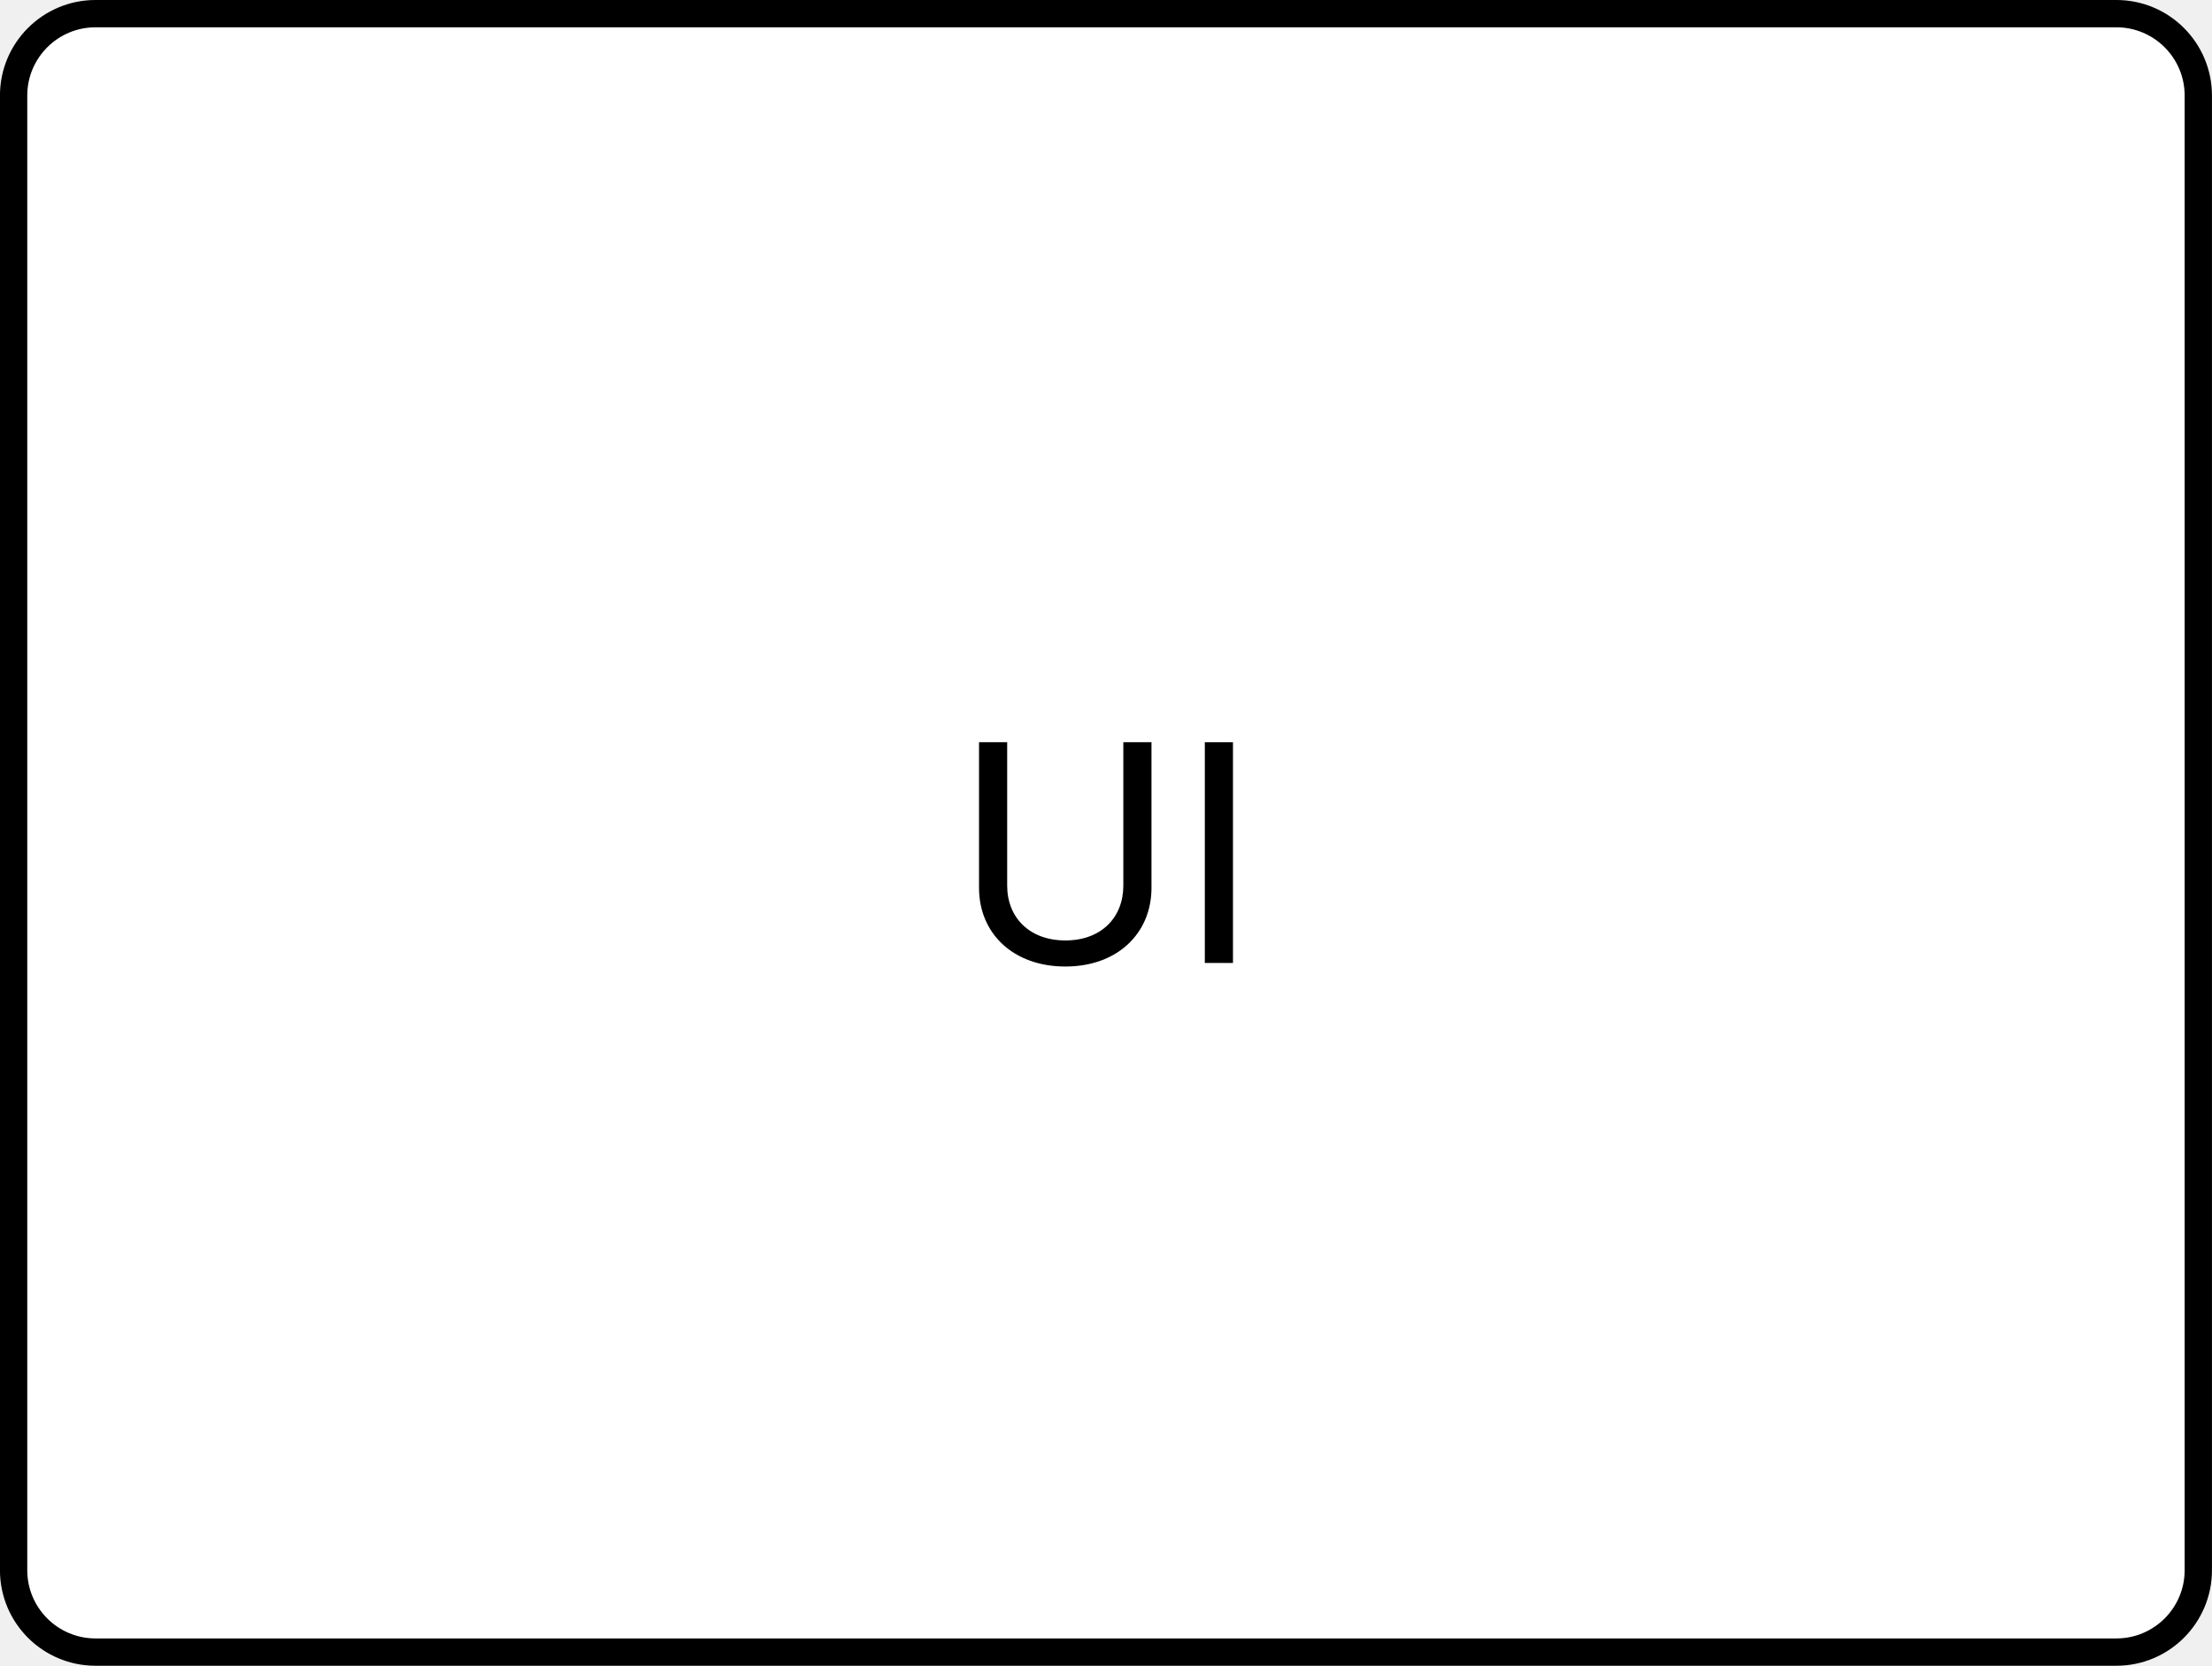
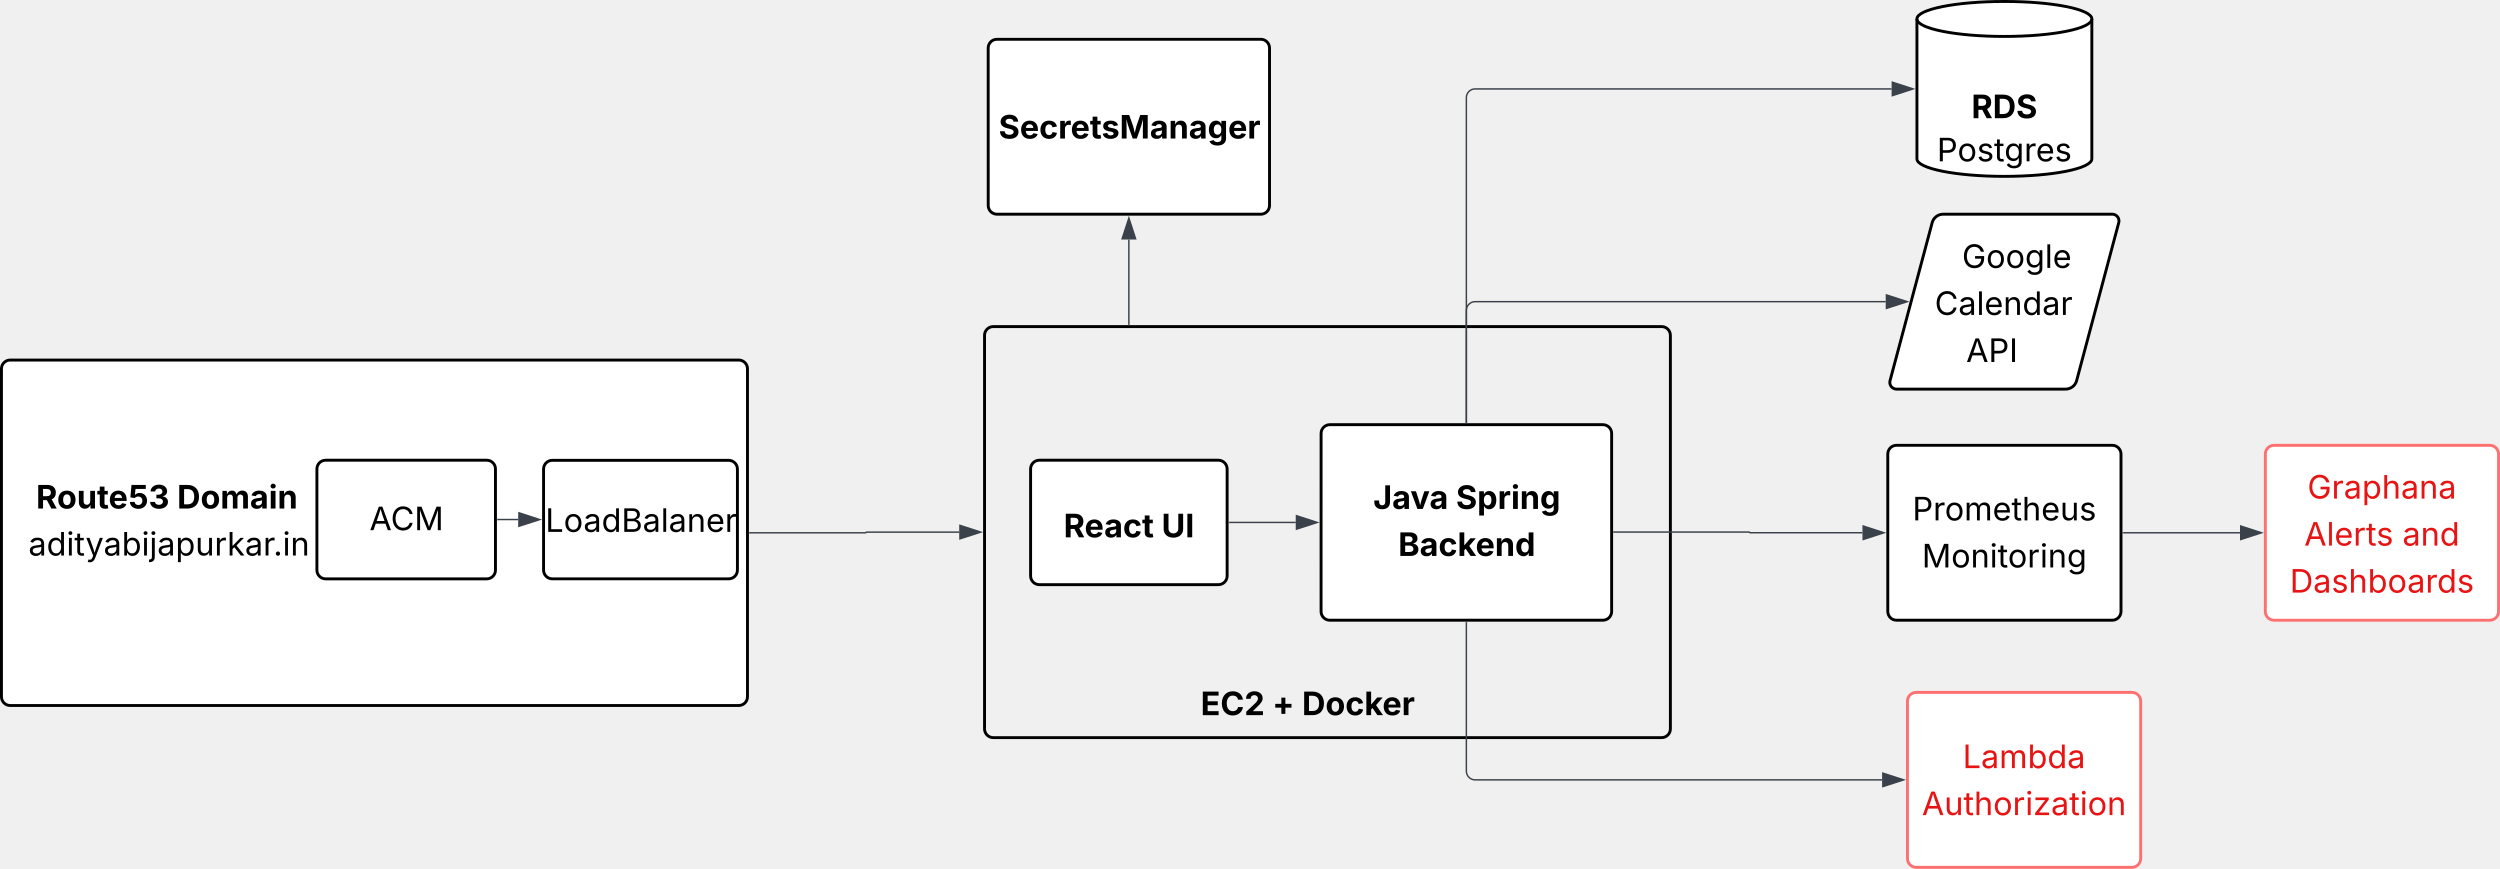
- <svg xmlns="http://www.w3.org/2000/svg" xmlns:ns1="lucid" xmlns:xlink="http://www.w3.org/1999/xlink" width="162" height="122">
-   <g transform="translate(-899.1832 -527.9004)" ns1:page-tab-id="0_0">
-     <path d="M900.18 534.9a6 6 0 0 1 6-6h148a6 6 0 0 1 6 6v108a6 6 0 0 1-6 6h-148a6 6 0 0 1-6-6z" stroke="#000" stroke-width="2" fill="#fff" />
-     <use xlink:href="#a" transform="matrix(1,0,0,1,912.1832,540.9004) translate(56.74783 57.52778)" />
+ <svg xmlns="http://www.w3.org/2000/svg" xmlns:ns1="lucid" xmlns:xlink="http://www.w3.org/1999/xlink" width="1715.16" height="596.04">
+   <g transform="translate(-233.942 -498.5415)" ns1:page-tab-id="0_0">
+     <path d="M234.94 751.56a6 6 0 0 1 6-6h499.82a6 6 0 0 1 6 6v225a6 6 0 0 1-6 6H240.94a6 6 0 0 1-6-6zM941 820.28a6 6 0 0 1 6-6h122.83a6 6 0 0 1 6 6v73.38a6 6 0 0 1-6 6H947a6 6 0 0 1-6-6z" stroke="#000" stroke-width="2" fill="#fff" />
+     <use xlink:href="#a" transform="matrix(1,0,0,1,953.0068,826.2793) translate(10.67036 40.90278)" />
+     <use xlink:href="#b" transform="matrix(1,0,0,1,953.0068,826.2793) translate(77.8253 40.90278)" />
+     <path d="M1140.3 795.9a6 6 0 0 1 6-6h187.33a6 6 0 0 1 6 6v122.15a6 6 0 0 1-6 6h-187.35a6 6 0 0 1-6-6z" stroke="#000" stroke-width="2" fill="#fff" />
+     <use xlink:href="#c" transform="matrix(1,0,0,1,1152.285,801.8859) translate(23.77474 45.80903)" />
+     <use xlink:href="#d" transform="matrix(1,0,0,1,1152.285,801.8859) translate(80.55642 45.80903)" />
+     <use xlink:href="#e" transform="matrix(1,0,0,1,1152.285,801.8859) translate(40.92426 78.07465)" />
+     <path d="M248.44 826.47a6 6 0 0 1 6-6h190.92a6 6 0 0 1 6 6v57.16a6 6 0 0 1-6 6H254.44a6 6 0 0 1-6-6z" fill="none" />
+     <use xlink:href="#f" transform="matrix(1,0,0,1,253.443,825.4673) translate(0 21.95095)" />
+     <use xlink:href="#g" transform="matrix(1,0,0,1,253.443,825.4673) translate(5.262587 21.95095)" />
+     <use xlink:href="#h" transform="matrix(1,0,0,1,253.443,825.4673) translate(102.0182 21.95095)" />
+     <use xlink:href="#i" transform="matrix(1,0,0,1,253.443,825.4673) translate(0 54.21658)" />
+     <path d="M1122.9 856.97h-45.57" stroke="#3a414a" fill="none" />
+     <path d="M1137.67 856.97l-14.27 4.63v-9.27z" stroke="#3a414a" fill="#3a414a" />
+     <path d="M1077.34 857.44h-.5v-.95h.5z" stroke="#3a414a" stroke-width=".05" fill="#3a414a" />
+     <path d="M909.4 728.6a6 6 0 0 1 6-6h458.53a6 6 0 0 1 6 6v270a6 6 0 0 1-6 6H915.4a6 6 0 0 1-6-6z" stroke="#000" stroke-width="2" fill-opacity="0" />
+     <path d="M1052.68 968.6a6 6 0 0 1 6-6h144.98a6 6 0 0 1 6 6v24.9a6 6 0 0 1-6 6h-144.98a6 6 0 0 1-6-6z" fill="none" />
+     <use xlink:href="#j" transform="matrix(1,0,0,1,1057.679,967.6049) translate(0 21.58377)" />
+     <use xlink:href="#k" transform="matrix(1,0,0,1,1057.679,967.6049) translate(49.19705 21.58377)" />
+     <use xlink:href="#l" transform="matrix(1,0,0,1,1057.679,967.6049) translate(69.5421 21.58377)" />
+     <path d="M1669.08 607.54c0 6.63-26.86 12-60 12s-60-5.37-60-12v-96c0-6.63 26.86-12 60-12s60 5.37 60 12z" stroke="#000" stroke-width="2" fill="#fff" />
+     <path d="M1669.08 511.54c0 6.63-26.86 12-60 12s-60-5.37-60-12" stroke="#000" stroke-width="2" fill="none" />
+     <use xlink:href="#m" transform="matrix(1,0,0,1,1554.081,528.5415) translate(32.40343 51.09028)" />
+     <path d="M1557.83 588.64a6 6 0 0 1 6-6h90.5a6 6 0 0 1 6 6v24.9a6 6 0 0 1-6 6h-90.5a6 6 0 0 1-6-6z" fill="none" />
+     <use xlink:href="#n" transform="matrix(1,0,0,1,1562.83,587.6435) translate(0 21.58377)" />
+     <path d="M1531.7 559.54h-285.74a6 6 0 0 0-6 6V788.4" stroke="#3a414a" fill="none" />
+     <path d="M1546.46 559.54l-14.26 4.64v-9.27z" stroke="#3a414a" fill="#3a414a" />
+     <path d="M1240.43 788.9h-.95v-.53h.95z" stroke="#3a414a" stroke-width=".05" fill="#3a414a" />
+     <path d="M1559.54 651.3a7.8 7.8 0 0 1 7.54-5.8h116a4.6 4.6 0 0 1 4.46 5.8l-28.9 108.4a7.8 7.8 0 0 1-7.56 5.8h-116a4.6 4.6 0 0 1-4.45-5.8z" stroke="#000" stroke-width="2" fill="#fff" />
+     <use xlink:href="#o" transform="matrix(1,0,0,1,1534.081,650.5063) translate(45.90734 31.84028)" />
+     <use xlink:href="#p" transform="matrix(1,0,0,1,1534.081,650.5063) translate(27.19055 64.1059)" />
+     <use xlink:href="#q" transform="matrix(1,0,0,1,1534.081,650.5063) translate(48.75869 96.37153)" />
+     <path d="M1527.66 705.5h-281.7a6 6 0 0 0-6 6v76.9" stroke="#3a414a" fill="none" />
+     <path d="M1542.43 705.5l-14.27 4.64v-9.27z" stroke="#3a414a" fill="#3a414a" />
+     <path d="M1240.43 788.9h-.95v-.53h.95z" stroke="#3a414a" stroke-width=".05" fill="#3a414a" />
+     <path d="M911.9 531.5a6 6 0 0 1 6-6h181.02a6 6 0 0 1 6 6v108a6 6 0 0 1-6 6h-181a6 6 0 0 1-6-6z" stroke="#000" stroke-width="2" fill="#fff" />
+     <use xlink:href="#r" transform="matrix(1,0,0,1,923.9154,537.5063) translate(-4.849175 56.08377)" />
+     <path d="M1542.58 979.58a6 6 0 0 1 6-6h148a6 6 0 0 1 6 6v108a6 6 0 0 1-6 6h-148a6 6 0 0 1-6-6z" stroke="#fe7070" stroke-width="2" fill="#fff" />
+     <use xlink:href="#s" transform="matrix(1,0,0,1,1554.582,985.5767) translate(25.89931 39.95095)" />
+     <use xlink:href="#t" transform="matrix(1,0,0,1,1554.582,985.5767) translate(-2.07921 72.21658)" />
+     <path d="M1525.2 1033.58h-279.24a6 6 0 0 1-6-6V925.55" stroke="#3a414a" fill="none" />
+     <path d="M1539.96 1033.58l-14.26 4.63v-9.26z" stroke="#3a414a" fill="#3a414a" />
+     <path d="M1240.43 925.56h-.95v-.5h.95z" stroke="#3a414a" stroke-width=".05" fill="#3a414a" />
+     <path d="M1529.08 810.05a6 6 0 0 1 6-6h148a6 6 0 0 1 6 6v108a6 6 0 0 1-6 6h-148a6 6 0 0 1-6-6z" stroke="#000" stroke-width="2" fill="#fff" />
+     <use xlink:href="#u" transform="matrix(1,0,0,1,1541.081,816.0498) translate(4.914063 39.52778)" />
+     <use xlink:href="#v" transform="matrix(1,0,0,1,1541.081,816.0498) translate(11.4299 71.7934)" />
+     <path d="M1511.7 864.05h-77.12a.23.23 0 0 1-.22-.23.23.23 0 0 0-.23-.23h-93" stroke="#3a414a" fill="none" />
+     <path d="M1526.46 864.05l-14.26 4.63v-9.26z" stroke="#3a414a" fill="#3a414a" />
+     <path d="M1341.14 864.07h-.5v-.95h.5z" stroke="#3a414a" stroke-width=".05" fill="#3a414a" />
+     <path d="M1788.1 810.06a6 6 0 0 1 6-6h148a6 6 0 0 1 6 6v108a6 6 0 0 1-6 6h-148a6 6 0 0 1-6-6z" stroke="#fe7070" stroke-width="2" fill="#fff" />
+     <use xlink:href="#w" transform="matrix(1,0,0,1,1800.102,816.0641) translate(16.87153 24.52778)" />
+     <use xlink:href="#x" transform="matrix(1,0,0,1,1800.102,816.0641) translate(14.68511 56.7934)" />
+     <use xlink:href="#y" transform="matrix(1,0,0,1,1800.102,816.0641) translate(82.10048 56.7934)" />
+     <use xlink:href="#z" transform="matrix(1,0,0,1,1800.102,816.0641) translate(4.827257 89.05903)" />
+     <path d="M1770.72 864.06h-80.14" stroke="#3a414a" fill="none" />
+     <path d="M1785.48 864.06l-14.26 4.64v-9.27z" stroke="#3a414a" fill="#3a414a" />
+     <path d="M1690.6 864.54h-.52v-.95h.5z" stroke="#3a414a" stroke-width=".05" fill="#3a414a" />
+     <path d="M1008.42 662.9v58.2" stroke="#3a414a" fill="none" />
+     <path d="M1008.42 648.12l4.63 14.27h-9.27z" stroke="#3a414a" fill="#3a414a" />
+     <path d="M1008.9 721.6h-.96v-.53h.95z" stroke="#3a414a" stroke-width=".05" fill="#3a414a" />
+     <path d="M451.36 820.28a6 6 0 0 1 6-6h110.5a6 6 0 0 1 6 6v69.4a6 6 0 0 1-6 6h-110.5a6 6 0 0 1-6-6z" stroke="#000" stroke-width="2" fill-opacity="0" />
+     <g>
+       <use xlink:href="#A" transform="matrix(1,0,0,1,463.3566,826.2793) translate(24.06055 36.02778)" />
+     </g>
+     <path d="M606.86 820.36a6 6 0 0 1 6-6h121a6 6 0 0 1 6 6v69.3a6 6 0 0 1-6 6h-121a6 6 0 0 1-6-6z" stroke="#000" stroke-width="2" fill-opacity="0" />
+     <g>
+       <use xlink:href="#B" transform="matrix(1,0,0,1,618.8563,826.3548) translate(-10.76063 37.08377)" />
+     </g>
+     <path d="M589.5 854.97h-14.15" stroke="#3a414a" fill="none" />
+     <path d="M604.24 855l-14.28 4.6.02-9.26z" stroke="#3a414a" fill="#3a414a" />
+     <path d="M575.37 855.45h-.52v-.95h.52z" stroke="#3a414a" stroke-width=".05" fill="#3a414a" />
+     <path d="M892.03 863.6h-63.7a.23.23 0 0 0-.24.23.23.23 0 0 1-.25.23h-79.6" stroke="#3a414a" fill="none" />
+     <path d="M906.8 863.6l-14.27 4.63v-9.27z" stroke="#3a414a" fill="#3a414a" />
+     <path d="M748.27 864.54h-.5v-.95h.5z" stroke="#3a414a" stroke-width=".05" fill="#3a414a" />
    <defs>
-       <path d="M763 24c-353 0-583-224-583-531v-983h190v968c0 214 149 370 393 370 243 0 391-156 391-370v-968h190v983c0 307-230 531-581 531" id="b" />
-       <path d="M370-1490V0H180v-1490h190" id="c" />
+       <path d="M135 0v-1490h581c339 0 533 192 533 485 0 204-94 351-264 424L1302 0H964L680-532H440V0H135zm305-779h220c186 0 274-77 274-226 0-150-88-233-275-233H440v459" id="C" />
+       <path d="M633 22C291 22 81-200 81-553c0-345 210-579 537-579 292 0 525 185 525 567v84H378c7 183 109 277 260 277 105 0 184-46 216-132l272 51C1071-99 893 22 633 22zM380-669h474c-15-146-94-237-233-237-143 0-229 99-241 237" id="D" />
+       <path d="M440 22C227 22 68-92 68-313c0-250 202-322 422-343 195-21 271-24 271-105 0-95-63-149-175-149-116 0-187 57-211 129l-275-46c57-194 237-305 487-305 240 0 474 108 474 379V0H777v-155h-10C713-51 605 22 440 22zm85-211c140 0 238-93 238-211v-121c-37 26-156 42-222 51-111 16-185 59-185 149 0 87 70 132 169 132" id="E" />
+       <path d="M628 22C291 22 81-210 81-554c0-346 210-578 547-578 265 0 455 142 497 372l-279 52c-25-116-99-188-215-188-160 0-244 139-244 341 0 200 84 341 244 341 116 0 193-74 217-195l279 51C1085-123 896 22 628 22" id="F" />
+       <path d="M683-1118v229H474v562c0 71 29 104 102 104 23 0 73-7 95-13l43 225C647 9 580 16 520 16 296 16 174-96 174-301v-588H20v-229h154v-266h300v266h209" id="G" />
      <g id="a">
-         <use transform="matrix(0.01085069,0,0,0.01085069,0,0)" xlink:href="#b" />
-         <use transform="matrix(0.01085069,0,0,0.01085069,16.53646,0)" xlink:href="#c" />
+         <use transform="matrix(0.01085069,0,0,0.01085069,0,0)" xlink:href="#C" />
+         <use transform="matrix(0.01085069,0,0,0.01085069,14.32292,0)" xlink:href="#D" />
+         <use transform="matrix(0.01085069,0,0,0.01085069,27.77778,0)" xlink:href="#E" />
+         <use transform="matrix(0.01085069,0,0,0.01085069,40.67925,0)" xlink:href="#F" />
+         <use transform="matrix(0.01085069,0,0,0.01085069,53.75434,0)" xlink:href="#G" />
+       </g>
+       <path d="M750 21c-371 0-615-218-615-544v-967h305v942c0 174 123 299 310 299s309-125 309-299v-942h306v967c0 326-247 544-615 544" id="H" />
+       <path d="M440-1490V0H135v-1490h305" id="I" />
+       <g id="b">
+         <use transform="matrix(0.01085069,0,0,0.01085069,0,0)" xlink:href="#H" />
+         <use transform="matrix(0.01085069,0,0,0.01085069,16.26519,0)" xlink:href="#I" />
+       </g>
+       <path d="M567 20C257 20 68-148 68-448v-87h305v92c0 143 75 217 194 217s193-74 193-218v-1046h302v1041c0 301-188 469-495 469" id="J" />
+       <path d="M443 0L31-1118h319c90 293 199 572 268 885 66-313 175-593 264-885h315L784 0H443" id="K" />
+       <g id="c">
+         <use transform="matrix(0.01085069,0,0,0.01085069,0,0)" xlink:href="#J" />
+         <use transform="matrix(0.01085069,0,0,0.01085069,12.98828,0)" xlink:href="#E" />
+         <use transform="matrix(0.01085069,0,0,0.01085069,25.50998,0)" xlink:href="#K" />
+         <use transform="matrix(0.01085069,0,0,0.01085069,38.61762,0)" xlink:href="#E" />
+       </g>
+       <path d="M681 22C323 22 94-145 85-462h297c10 151 131 226 296 226 163 0 271-77 271-190 0-102-95-149-257-189l-164-41c-252-61-403-188-403-405 0-269 236-449 560-449 330 0 546 183 551 445H941c-11-119-106-188-259-188-156 0-244 72-244 172-3 156 226 185 373 221 250 61 445 186 445 436 0 271-213 446-575 446" id="L" />
+       <path d="M128 418v-1536h295v188h14c41-89 129-202 319-202 248 0 453 193 453 575 0 372-197 576-455 576-183 0-275-108-317-198h-9v597H128zm534-640c156 0 240-139 240-336 0-196-83-334-240-334-154 0-241 131-241 334 0 202 88 336 241 336" id="M" />
+       <path d="M128 0v-1118h290v195h12c54-169 184-238 367-200v268c-27-8-86-15-130-15-138 0-239 95-239 234V0H128" id="N" />
+       <path d="M128 0v-1118h300V0H128zm150-1264c-91 0-165-68-165-154 0-85 74-154 165-154 90 0 165 69 165 154 0 86-75 154-165 154" id="O" />
+       <path d="M428-647V0H128v-1118h283l4 231c63-156 176-245 348-245 232 0 384 159 384 421V0H847v-659c0-139-76-222-202-222-128 0-217 86-217 234" id="P" />
+       <path d="M625 442c-280 0-454-114-503-274l258-72c28 63 97 128 243 128 153 0 246-69 246-216v-206h-23C805-108 717-16 536-16 284-16 81-191 81-561c0-378 208-571 456-571 188 0 280 113 321 202h13v-188h295V-9c0 303-226 451-541 451zm5-686c153 0 240-119 240-319 0-198-86-329-240-329-158 0-241 137-241 329 0 195 85 319 241 319" id="Q" />
+       <g id="d">
+         <use transform="matrix(0.01085069,0,0,0.01085069,0,0)" xlink:href="#L" />
+         <use transform="matrix(0.01085069,0,0,0.01085069,14.55078,0)" xlink:href="#M" />
+         <use transform="matrix(0.01085069,0,0,0.01085069,28.55903,0)" xlink:href="#N" />
+         <use transform="matrix(0.01085069,0,0,0.01085069,37.77127,0)" xlink:href="#O" />
+         <use transform="matrix(0.01085069,0,0,0.01085069,43.7934,0)" xlink:href="#P" />
+         <use transform="matrix(0.01085069,0,0,0.01085069,57.62804,0)" xlink:href="#Q" />
+       </g>
+       <path d="M135 0v-1490h591c327 0 492 160 492 383 0 177-115 286-268 320v15c168 8 326 140 326 361 0 236-176 411-512 411H135zm305-251h264c179 0 258-76 258-189 0-125-97-215-250-215H440v404zm0-613h241c131 0 228-74 228-194 0-109-79-183-222-183H440v377" id="R" />
+       <path d="M128 0v-1490h300v802h17l366-430h347L740-633 1179 0H826L514-456l-86 97V0H128" id="S" />
+       <path d="M537 19C279 19 81-185 81-557c0-382 206-575 454-575 190 0 278 113 318 202h10v-560h300V0H868v-179h-15C812-89 719 19 537 19zm92-241c153 0 240-134 240-336 0-203-86-334-240-334-158 0-240 138-240 334 0 197 84 336 240 336" id="T" />
+       <g id="e">
+         <use transform="matrix(0.01085069,0,0,0.01085069,0,0)" xlink:href="#R" />
+         <use transform="matrix(0.01085069,0,0,0.01085069,14.70269,0)" xlink:href="#E" />
+         <use transform="matrix(0.01085069,0,0,0.01085069,27.60417,0)" xlink:href="#F" />
+         <use transform="matrix(0.01085069,0,0,0.01085069,40.67925,0)" xlink:href="#S" />
+         <use transform="matrix(0.01085069,0,0,0.01085069,53.07075,0)" xlink:href="#D" />
+         <use transform="matrix(0.01085069,0,0,0.01085069,66.30859,0)" xlink:href="#P" />
+         <use transform="matrix(0.01085069,0,0,0.01085069,80.14323,0)" xlink:href="#T" />
+       </g>
+       <path d="M628 22C291 22 81-210 81-554c0-346 210-578 547-578 336 0 547 232 547 578 0 344-211 576-547 576zm0-236c160 0 242-146 242-341 0-197-82-341-242-341S387-753 387-555c0 195 81 341 241 341" id="U" />
+       <path d="M513 14c-232 0-385-159-385-421v-711h300v659c0 139 76 222 202 222 127 0 217-86 217-234v-647h301V0H864l-4-232C797-74 683 14 513 14" id="V" />
+       <path d="M664 20c-306 0-529-183-535-438h297c6 117 110 196 238 196 149 0 255-108 255-266 0-159-108-270-261-270-89 0-178 39-224 98l-274-48 72-782h901v252H485l-39 377h8c53-72 165-124 294-124 269 0 467 204 467 490 0 300-224 515-551 515" id="W" />
+       <path d="M659 20C335 20 103-159 99-418h307c5 112 113 185 254 185 147 0 250-83 250-204 0-123-105-209-278-209H494v-227h138c145 0 246-81 246-200 0-115-87-193-216-193-130 0-237 73-240 189H128c4-255 233-433 536-433 306 0 510 185 510 418 0 167-114 285-279 317v11c217 29 333 162 333 347 0 254-237 437-569 437" id="X" />
+       <g id="g">
+         <use transform="matrix(0.01085069,0,0,0.01085069,0,0)" xlink:href="#C" />
+         <use transform="matrix(0.01085069,0,0,0.01085069,14.32292,0)" xlink:href="#U" />
+         <use transform="matrix(0.01085069,0,0,0.01085069,27.95139,0)" xlink:href="#V" />
+         <use transform="matrix(0.01085069,0,0,0.01085069,41.78602,0)" xlink:href="#G" />
+         <use transform="matrix(0.01085069,0,0,0.01085069,49.70703,0)" xlink:href="#D" />
+         <use transform="matrix(0.01085069,0,0,0.01085069,62.94488,0)" xlink:href="#W" />
+         <use transform="matrix(0.01085069,0,0,0.01085069,77.14844,0)" xlink:href="#X" />
+       </g>
+       <path d="M659 0H135v-1490h529c448 0 721 280 721 744 0 466-273 746-726 746zM440-263h204c287 0 437-148 437-483 0-333-150-481-435-481H440v964" id="Y" />
+       <path d="M128 0v-1118h278l12 217c60-163 185-234 319-234 143 0 236 81 288 251 63-172 205-251 359-251 205 0 357 138 357 381V0h-301v-697c0-126-76-187-177-187-114 0-184 79-184 196V0H789v-705c0-109-72-179-174-179-106 0-187 74-187 208V0H128" id="Z" />
+       <g id="h">
+         <use transform="matrix(0.01085069,0,0,0.01085069,0,0)" xlink:href="#Y" />
+         <use transform="matrix(0.01085069,0,0,0.01085069,16.04818,0)" xlink:href="#U" />
+         <use transform="matrix(0.01085069,0,0,0.01085069,29.67665,0)" xlink:href="#Z" />
+         <use transform="matrix(0.01085069,0,0,0.01085069,49.9566,0)" xlink:href="#E" />
+         <use transform="matrix(0.01085069,0,0,0.01085069,62.85807,0)" xlink:href="#O" />
+         <use transform="matrix(0.01085069,0,0,0.01085069,68.88021,0)" xlink:href="#P" />
+       </g>
+       <path d="M471 26C259 26 90-98 90-318c0-256 228-303 435-329 202-27 287-16 287-108 0-139-79-219-234-219-161 0-248 86-283 164l-173-57c86-203 278-265 451-265 150 0 419 46 419 395V0H815v-152h-12C765-73 660 26 471 26zm31-159c199 0 310-134 310-271v-155c-30 35-226 55-295 64-131 17-246 59-246 186 0 116 97 176 231 176" id="aa" />
+       <path d="M577 24c-279 0-473-224-473-580 0-354 195-576 474-576 218 0 287 134 324 193h14v-551h180V0H922v-173h-20C865-111 790 24 577 24zm27-161c203 0 314-172 314-421 0-247-108-413-314-413-212 0-317 181-317 413 0 235 108 421 317 421" id="ab" />
+       <path d="M158 0v-1118h180V0H158zm91-1301c-68 0-125-53-125-119s57-119 125-119c69 0 126 53 126 119s-57 119-126 119" id="ac" />
+       <path d="M598-1118v154H368v674c0 100 37 144 132 144 23 0 62-6 92-12L629-6c-37 13-88 20-134 20-193 0-307-107-307-290v-688H20v-154h168v-266h180v266h230" id="ad" />
+       <path d="M140 405l46-156c120 36 205 19 263-150l32-93L54-1118h197c107 313 237 620 324 950 87-331 219-637 326-950h196L606 167c-68 178-176 259-334 259-64 0-113-12-132-21" id="ae" />
+       <path d="M677 24c-213 0-288-135-325-197h-20V0H158v-1490h180v551h14c37-59 106-193 324-193 279 0 474 222 474 576 0 356-194 580-473 580zm-27-161c209 0 317-186 317-421 0-232-105-413-317-413-206 0-314 166-314 413 0 249 111 421 314 421" id="af" />
+       <path d="M157-1118h181V80c1 225-123 350-364 338V252c126 9 184-48 183-172v-1198zm91-183c-68 0-125-53-125-119s57-119 125-119c69 0 126 53 126 119s-57 119-126 119" id="ag" />
+       <path d="M158 418v-1536h174v179h20c37-59 106-193 324-193 279 0 474 222 474 576 0 356-194 580-473 580-213 0-288-135-325-197h-14v591H158zm492-555c209 0 317-186 317-421 0-232-105-413-317-413-206 0-314 166-314 413 0 249 111 421 314 421" id="ah" />
+       <path d="M537 14c-226 0-379-139-379-422v-710h180v695c0 172 97 275 253 275 160 0 281-109 281-300v-670h181V0H879v-209C806-46 684 14 537 14" id="ai" />
+       <path d="M158 0v-1118h174v172h12c41-113 157-188 290-188 26 0 70 2 91 3v181c-11-2-60-10-108-10-161 0-279 109-279 260V0H158" id="aj" />
+       <path d="M158 0v-1490h180v865h22l478-493h223L593-638 1096 0H865L456-523 338-412V0H158" id="ak" />
+       <path d="M295 13c-75 0-135-60-135-135s60-135 135-135 135 60 135 135S370 13 295 13" id="al" />
+       <path d="M338-670V0H158v-1118h173l1 207c72-158 192-221 342-221 226 0 378 139 378 422V0H872v-695c0-172-96-275-252-275-161 0-282 109-282 300" id="am" />
+       <g id="i">
+         <use transform="matrix(0.01085069,0,0,0.01085069,0,0)" xlink:href="#aa" />
+         <use transform="matrix(0.01085069,0,0,0.01085069,12.4783,0)" xlink:href="#ab" />
+         <use transform="matrix(0.01085069,0,0,0.01085069,26.08507,0)" xlink:href="#ac" />
+         <use transform="matrix(0.01085069,0,0,0.01085069,31.46701,0)" xlink:href="#ad" />
+         <use transform="matrix(0.01085069,0,0,0.01085069,39.17101,0)" xlink:href="#ae" />
+         <use transform="matrix(0.01085069,0,0,0.01085069,51.55165,0)" xlink:href="#aa" />
+         <use transform="matrix(0.01085069,0,0,0.01085069,64.02995,0)" xlink:href="#af" />
+         <use transform="matrix(0.01085069,0,0,0.01085069,77.63672,0)" xlink:href="#ac" />
+         <use transform="matrix(0.01085069,0,0,0.01085069,83.01866,0)" xlink:href="#ag" />
+         <use transform="matrix(0.01085069,0,0,0.01085069,88.40061,0)" xlink:href="#aa" />
+         <use transform="matrix(0.01085069,0,0,0.01085069,100.8789,0)" xlink:href="#ah" />
+         <use transform="matrix(0.01085069,0,0,0.01085069,114.4857,0)" xlink:href="#ai" />
+         <use transform="matrix(0.01085069,0,0,0.01085069,127.6259,0)" xlink:href="#aj" />
+         <use transform="matrix(0.01085069,0,0,0.01085069,136.339,0)" xlink:href="#ak" />
+         <use transform="matrix(0.01085069,0,0,0.01085069,148.5352,0)" xlink:href="#aa" />
+         <use transform="matrix(0.01085069,0,0,0.01085069,161.0135,0)" xlink:href="#aj" />
+         <use transform="matrix(0.01085069,0,0,0.01085069,167.9905,0)" xlink:href="#al" />
+         <use transform="matrix(0.01085069,0,0,0.01085069,174.3924,0)" xlink:href="#ac" />
+         <use transform="matrix(0.01085069,0,0,0.01085069,179.7743,0)" xlink:href="#am" />
+       </g>
+       <path d="M135 0v-1490h997v253H440v360h640v249H440v375h694V0H135" id="an" />
+       <path d="M786 20C389 20 94-260 94-744c0-487 299-766 692-766 339 0 597 194 641 529h-309c-28-162-156-258-326-258-233 0-388 179-388 495 0 323 157 493 387 493 170 0 298-97 328-259h309c-34 277-266 530-642 530" id="ao" />
+       <path d="M124 0v-220l528-495c135-132 210-216 210-336 0-133-98-215-231-215-139 0-229 88-229 233H110c0-290 214-477 523-477 315 0 525 182 525 440 0 167-80 305-385 586L548-262v11h630V0H124" id="ap" />
+       <g id="j">
+         <use transform="matrix(0.01085069,0,0,0.01085069,0,0)" xlink:href="#an" />
+         <use transform="matrix(0.01085069,0,0,0.01085069,13.49826,0)" xlink:href="#ao" />
+         <use transform="matrix(0.01085069,0,0,0.01085069,29.93707,0)" xlink:href="#ap" />
+       </g>
+       <path d="M568-82v-393H183v-240h385v-393h254v393h386v240H822v393H568" id="aq" />
+       <use transform="matrix(0.01085069,0,0,0.01085069,0,0)" xlink:href="#aq" id="k" />
+       <g id="l">
+         <use transform="matrix(0.01085069,0,0,0.01085069,0,0)" xlink:href="#Y" />
+         <use transform="matrix(0.01085069,0,0,0.01085069,16.04818,0)" xlink:href="#U" />
+         <use transform="matrix(0.01085069,0,0,0.01085069,29.67665,0)" xlink:href="#F" />
+         <use transform="matrix(0.01085069,0,0,0.01085069,42.75174,0)" xlink:href="#S" />
+         <use transform="matrix(0.01085069,0,0,0.01085069,55.14323,0)" xlink:href="#D" />
+         <use transform="matrix(0.01085069,0,0,0.01085069,68.38108,0)" xlink:href="#N" />
+       </g>
+       <g id="m">
+         <use transform="matrix(0.01085069,0,0,0.01085069,0,0)" xlink:href="#C" />
+         <use transform="matrix(0.01085069,0,0,0.01085069,14.59418,0)" xlink:href="#Y" />
+         <use transform="matrix(0.01085069,0,0,0.01085069,30.64236,0)" xlink:href="#L" />
+       </g>
+       <path d="M180 0v-1490h510c348 0 508 209 508 474 0 266-160 477-507 477H370V0H180zm190-706h312c236 0 327-133 327-310 0-176-91-307-329-307H370v617" id="ar" />
+       <path d="M613 24c-304 0-509-231-509-576 0-350 205-580 509-580 305 0 511 230 511 580 0 345-206 576-511 576zm0-161c226 0 329-195 329-415 0-222-103-419-329-419-223 0-326 196-326 419 0 220 103 415 326 415" id="as" />
+       <path d="M538 24C308 24 148-78 108-271l171-41c32 123 123 178 257 178 156 0 256-77 256-169 0-77-54-128-164-154l-186-44c-203-48-300-148-300-305 0-192 176-326 414-326 230 0 351 112 402 269l-163 42c-31-80-94-158-238-158-133 0-233 69-233 162 0 83 57 129 188 160l169 40c203 48 298 149 298 302 0 196-179 339-441 339" id="at" />
+       <path d="M611 442c-248 0-391-105-460-228l146-94c47 65 117 165 314 165 178 0 307-82 307-266v-224h-17C863-141 792-18 576-18c-268 0-472-195-472-546 0-346 197-568 476-568 216 0 288 133 326 193h17v-179h175V29c0 289-215 413-487 413zm-5-620c203 0 314-146 314-390 0-237-108-403-314-403-213 0-319 180-319 403 0 230 109 390 319 390" id="au" />
+       <path d="M628 24c-324 0-524-230-524-574 0-343 198-582 503-582 237 0 487 146 487 559v75H286c9 234 145 362 343 362 132 0 231-58 273-172l174 48C1024-91 857 24 628 24zM287-650h624c-17-190-120-322-304-322-192 0-309 151-320 322" id="av" />
+       <g id="n">
+         <use transform="matrix(0.01085069,0,0,0.01085069,0,0)" xlink:href="#ar" />
+         <use transform="matrix(0.01085069,0,0,0.01085069,14.07335,0)" xlink:href="#as" />
+         <use transform="matrix(0.01085069,0,0,0.01085069,27.398,0)" xlink:href="#at" />
+         <use transform="matrix(0.01085069,0,0,0.01085069,39.1276,0)" xlink:href="#ad" />
+         <use transform="matrix(0.01085069,0,0,0.01085069,46.18056,0)" xlink:href="#au" />
+         <use transform="matrix(0.01085069,0,0,0.01085069,59.80903,0)" xlink:href="#aj" />
+         <use transform="matrix(0.01085069,0,0,0.01085069,67.80599,0)" xlink:href="#av" />
+         <use transform="matrix(0.01085069,0,0,0.01085069,80.76172,0)" xlink:href="#at" />
+       </g>
+       <path d="M789 20c-398 0-667-293-667-764 0-473 273-766 655-766 315 0 558 198 612 487h-196c-61-191-204-311-415-311-262 0-471 207-471 590 0 380 208 588 482 588 249 0 420-165 425-427H828v-166h572v163c0 370-256 606-611 606" id="aw" />
+       <path d="M338-1490V0H158v-1490h180" id="ax" />
+       <g id="o">
+         <use transform="matrix(0.01085069,0,0,0.01085069,0,0)" xlink:href="#aw" />
+         <use transform="matrix(0.01085069,0,0,0.01085069,16.57986,0)" xlink:href="#as" />
+         <use transform="matrix(0.01085069,0,0,0.01085069,29.90451,0)" xlink:href="#as" />
+         <use transform="matrix(0.01085069,0,0,0.01085069,43.22917,0)" xlink:href="#au" />
+         <use transform="matrix(0.01085069,0,0,0.01085069,56.85764,0)" xlink:href="#ax" />
+         <use transform="matrix(0.01085069,0,0,0.01085069,62.23958,0)" xlink:href="#av" />
+       </g>
+       <path d="M783 20c-382 0-661-292-661-764 0-473 279-766 661-766 302 0 548 182 601 489h-190c-42-204-217-313-411-313-268 0-476 208-476 590 0 381 209 588 476 588 195 0 369-110 411-313h190c-52 303-296 489-601 489" id="ay" />
+       <g id="p">
+         <use transform="matrix(0.01085069,0,0,0.01085069,0,0)" xlink:href="#ay" />
+         <use transform="matrix(0.01085069,0,0,0.01085069,16.23264,0)" xlink:href="#aa" />
+         <use transform="matrix(0.01085069,0,0,0.01085069,28.71094,0)" xlink:href="#ax" />
+         <use transform="matrix(0.01085069,0,0,0.01085069,34.09288,0)" xlink:href="#av" />
+         <use transform="matrix(0.01085069,0,0,0.01085069,47.04861,0)" xlink:href="#am" />
+         <use transform="matrix(0.01085069,0,0,0.01085069,60.17795,0)" xlink:href="#ab" />
+         <use transform="matrix(0.01085069,0,0,0.01085069,73.78472,0)" xlink:href="#aa" />
+         <use transform="matrix(0.01085069,0,0,0.01085069,86.26302,0)" xlink:href="#aj" />
+       </g>
+       <path d="M52 0l541-1490h220L1361 0h-200l-149-416H398L254 0H52zm404-582h497c-103-290-145-390-251-756-108 377-145 460-246 756" id="az" />
+       <path d="M370-1490V0H180v-1490h190" id="aA" />
+       <g id="q">
+         <use transform="matrix(0.01085069,0,0,0.01085069,0,0)" xlink:href="#az" />
+         <use transform="matrix(0.01085069,0,0,0.01085069,15.33203,0)" xlink:href="#ar" />
+         <use transform="matrix(0.01085069,0,0,0.01085069,29.52474,0)" xlink:href="#aA" />
+       </g>
+       <path d="M572 22C302 22 117-98 78-306l279-48c29 105 101 156 224 156 114 0 185-48 185-115 0-118-228-130-337-155-215-49-322-150-322-317 0-215 187-347 470-347 265 0 424 116 466 298l-266 47c-24-76-87-130-196-130-98 0-174 46-174 113 0 56 38 95 144 117l201 40c216 44 320 143 320 302 0 220-207 367-500 367" id="aB" />
+       <path d="M135 0v-1490h468l242 684c30 94 76 293 111 455 34-161 80-360 110-455l238-684h470V0h-307c0-447-3-765 11-1227-122 503-246 788-395 1227H826C676-435 552-717 427-1215c15 453 11 775 11 1215H135" id="aC" />
+       <g id="r">
+         <use transform="matrix(0.01085069,0,0,0.01085069,0,0)" xlink:href="#L" />
+         <use transform="matrix(0.01085069,0,0,0.01085069,14.55078,0)" xlink:href="#D" />
+         <use transform="matrix(0.01085069,0,0,0.01085069,27.78863,0)" xlink:href="#F" />
+         <use transform="matrix(0.01085069,0,0,0.01085069,40.86372,0)" xlink:href="#N" />
+         <use transform="matrix(0.01085069,0,0,0.01085069,49.37066,0)" xlink:href="#D" />
+         <use transform="matrix(0.01085069,0,0,0.01085069,62.60851,0)" xlink:href="#G" />
+         <use transform="matrix(0.01085069,0,0,0.01085069,70.58377,0)" xlink:href="#aB" />
+         <use transform="matrix(0.01085069,0,0,0.01085069,83.02951,0)" xlink:href="#aC" />
+         <use transform="matrix(0.01085069,0,0,0.01085069,103.7326,0)" xlink:href="#E" />
+         <use transform="matrix(0.01085069,0,0,0.01085069,116.6341,0)" xlink:href="#P" />
+         <use transform="matrix(0.01085069,0,0,0.01085069,130.4688,0)" xlink:href="#E" />
+         <use transform="matrix(0.01085069,0,0,0.01085069,143.3702,0)" xlink:href="#Q" />
+         <use transform="matrix(0.01085069,0,0,0.01085069,157.411,0)" xlink:href="#D" />
+         <use transform="matrix(0.01085069,0,0,0.01085069,170.6489,0)" xlink:href="#N" />
+       </g>
+       <path fill="#e81313" d="M180 0v-1490h190v1322h690V0H180" id="aD" />
+       <path fill="#e81313" d="M471 26C259 26 90-98 90-318c0-256 228-303 435-329 202-27 287-16 287-108 0-139-79-219-234-219-161 0-248 86-283 164l-173-57c86-203 278-265 451-265 150 0 419 46 419 395V0H815v-152h-12C765-73 660 26 471 26zm31-159c199 0 310-134 310-271v-155c-30 35-226 55-295 64-131 17-246 59-246 186 0 116 97 176 231 176" id="aE" />
+       <path fill="#e81313" d="M158 0v-1118h175l1 205c55-151 181-225 313-225 147 0 245 90 285 228 53-141 190-228 352-228 194 0 352 125 352 384V0h-181v-749c0-161-105-225-225-225-151 0-243 103-243 244V0H807v-767c0-124-93-207-219-207-131 0-250 92-250 270V0H158" id="aF" />
+       <path fill="#e81313" d="M677 24c-213 0-288-135-325-197h-20V0H158v-1490h180v551h14c37-59 106-193 324-193 279 0 474 222 474 576 0 356-194 580-473 580zm-27-161c209 0 317-186 317-421 0-232-105-413-317-413-206 0-314 166-314 413 0 249 111 421 314 421" id="aG" />
+       <path fill="#e81313" d="M577 24c-279 0-473-224-473-580 0-354 195-576 474-576 218 0 287 134 324 193h14v-551h180V0H922v-173h-20C865-111 790 24 577 24zm27-161c203 0 314-172 314-421 0-247-108-413-314-413-212 0-317 181-317 413 0 235 108 421 317 421" id="aH" />
+       <g id="s">
+         <use transform="matrix(0.01085069,0,0,0.01085069,0,0)" xlink:href="#aD" />
+         <use transform="matrix(0.01085069,0,0,0.01085069,12.5651,0)" xlink:href="#aE" />
+         <use transform="matrix(0.01085069,0,0,0.01085069,25.0434,0)" xlink:href="#aF" />
+         <use transform="matrix(0.01085069,0,0,0.01085069,44.50955,0)" xlink:href="#aG" />
+         <use transform="matrix(0.01085069,0,0,0.01085069,58.11632,0)" xlink:href="#aH" />
+         <use transform="matrix(0.01085069,0,0,0.01085069,71.72309,0)" xlink:href="#aE" />
+       </g>
+       <path fill="#e81313" d="M52 0l541-1490h220L1361 0h-200l-149-416H398L254 0H52zm404-582h497c-103-290-145-390-251-756-108 377-145 460-246 756" id="aI" />
+       <path fill="#e81313" d="M537 14c-226 0-379-139-379-422v-710h180v695c0 172 97 275 253 275 160 0 281-109 281-300v-670h181V0H879v-209C806-46 684 14 537 14" id="aJ" />
+       <path fill="#e81313" d="M598-1118v154H368v674c0 100 37 144 132 144 23 0 62-6 92-12L629-6c-37 13-88 20-134 20-193 0-307-107-307-290v-688H20v-154h168v-266h180v266h230" id="aK" />
+       <path fill="#e81313" d="M338-670V0H158v-1490h180v566c73-149 190-208 336-208 226 0 379 139 379 422V0H872v-695c0-172-96-275-252-275-161 0-282 109-282 300" id="aL" />
+       <path fill="#e81313" d="M613 24c-304 0-509-231-509-576 0-350 205-580 509-580 305 0 511 230 511 580 0 345-206 576-511 576zm0-161c226 0 329-195 329-415 0-222-103-419-329-419-223 0-326 196-326 419 0 220 103 415 326 415" id="aM" />
+       <path fill="#e81313" d="M158 0v-1118h174v172h12c41-113 157-188 290-188 26 0 70 2 91 3v181c-11-2-60-10-108-10-161 0-279 109-279 260V0H158" id="aN" />
+       <path fill="#e81313" d="M158 0v-1118h180V0H158zm91-1301c-68 0-125-53-125-119s57-119 125-119c69 0 126 53 126 119s-57 119-126 119" id="aO" />
+       <path fill="#e81313" d="M126 0v-134l627-806v-11H146v-167h839v143L376-178v11h629V0H126" id="aP" />
+       <path fill="#e81313" d="M338-670V0H158v-1118h173l1 207c72-158 192-221 342-221 226 0 378 139 378 422V0H872v-695c0-172-96-275-252-275-161 0-282 109-282 300" id="aQ" />
+       <g id="t">
+         <use transform="matrix(0.01085069,0,0,0.01085069,0,0)" xlink:href="#aI" />
+         <use transform="matrix(0.01085069,0,0,0.01085069,15.33203,0)" xlink:href="#aJ" />
+         <use transform="matrix(0.01085069,0,0,0.01085069,28.47222,0)" xlink:href="#aK" />
+         <use transform="matrix(0.01085069,0,0,0.01085069,35.74219,0)" xlink:href="#aL" />
+         <use transform="matrix(0.01085069,0,0,0.01085069,48.88238,0)" xlink:href="#aM" />
+         <use transform="matrix(0.01085069,0,0,0.01085069,62.20703,0)" xlink:href="#aN" />
+         <use transform="matrix(0.01085069,0,0,0.01085069,70.92014,0)" xlink:href="#aO" />
+         <use transform="matrix(0.01085069,0,0,0.01085069,76.30208,0)" xlink:href="#aP" />
+         <use transform="matrix(0.01085069,0,0,0.01085069,88.57422,0)" xlink:href="#aE" />
+         <use transform="matrix(0.01085069,0,0,0.01085069,101.0525,0)" xlink:href="#aK" />
+         <use transform="matrix(0.01085069,0,0,0.01085069,108.3225,0)" xlink:href="#aO" />
+         <use transform="matrix(0.01085069,0,0,0.01085069,113.7044,0)" xlink:href="#aM" />
+         <use transform="matrix(0.01085069,0,0,0.01085069,127.0291,0)" xlink:href="#aQ" />
+       </g>
+       <path d="M158 0v-1118h175l1 205c55-151 181-225 313-225 147 0 245 90 285 228 53-141 190-228 352-228 194 0 352 125 352 384V0h-181v-749c0-161-105-225-225-225-151 0-243 103-243 244V0H807v-767c0-124-93-207-219-207-131 0-250 92-250 270V0H158" id="aR" />
+       <path d="M338-670V0H158v-1490h180v566c73-149 190-208 336-208 226 0 379 139 379 422V0H872v-695c0-172-96-275-252-275-161 0-282 109-282 300" id="aS" />
+       <g id="u">
+         <use transform="matrix(0.01085069,0,0,0.01085069,0,0)" xlink:href="#ar" />
+         <use transform="matrix(0.01085069,0,0,0.01085069,14.19271,0)" xlink:href="#aj" />
+         <use transform="matrix(0.01085069,0,0,0.01085069,22.18967,0)" xlink:href="#as" />
+         <use transform="matrix(0.01085069,0,0,0.01085069,35.51432,0)" xlink:href="#aR" />
+         <use transform="matrix(0.01085069,0,0,0.01085069,54.98047,0)" xlink:href="#av" />
+         <use transform="matrix(0.01085069,0,0,0.01085069,67.9362,0)" xlink:href="#ad" />
+         <use transform="matrix(0.01085069,0,0,0.01085069,75.20616,0)" xlink:href="#aS" />
+         <use transform="matrix(0.01085069,0,0,0.01085069,88.34635,0)" xlink:href="#av" />
+         <use transform="matrix(0.01085069,0,0,0.01085069,101.3021,0)" xlink:href="#ai" />
+         <use transform="matrix(0.01085069,0,0,0.01085069,114.4423,0)" xlink:href="#at" />
+       </g>
+       <path d="M180 0v-1490h270l367 940c28 72 75 218 110 339 35-117 81-264 110-339l362-940h271V0h-187c2-448-5-837 7-1287-157 497-311 829-483 1287H842C666-458 514-784 354-1284c12 438 5 843 7 1284H180" id="aT" />
+       <g id="v">
+         <use transform="matrix(0.01085069,0,0,0.01085069,0,0)" xlink:href="#aT" />
+         <use transform="matrix(0.01085069,0,0,0.01085069,20.07378,0)" xlink:href="#as" />
+         <use transform="matrix(0.01085069,0,0,0.01085069,33.39844,0)" xlink:href="#am" />
+         <use transform="matrix(0.01085069,0,0,0.01085069,46.52778,0)" xlink:href="#ac" />
+         <use transform="matrix(0.01085069,0,0,0.01085069,51.90972,0)" xlink:href="#ad" />
+         <use transform="matrix(0.01085069,0,0,0.01085069,58.96267,0)" xlink:href="#as" />
+         <use transform="matrix(0.01085069,0,0,0.01085069,72.28733,0)" xlink:href="#aj" />
+         <use transform="matrix(0.01085069,0,0,0.01085069,81.00043,0)" xlink:href="#ac" />
+         <use transform="matrix(0.01085069,0,0,0.01085069,86.38238,0)" xlink:href="#am" />
+         <use transform="matrix(0.01085069,0,0,0.01085069,99.51172,0)" xlink:href="#au" />
+       </g>
+       <path fill="#e81313" d="M789 20c-398 0-667-293-667-764 0-473 273-766 655-766 315 0 558 198 612 487h-196c-61-191-204-311-415-311-262 0-471 207-471 590 0 380 208 588 482 588 249 0 420-165 425-427H828v-166h572v163c0 370-256 606-611 606" id="aU" />
+       <path fill="#e81313" d="M158 418v-1536h174v179h20c37-59 106-193 324-193 279 0 474 222 474 576 0 356-194 580-473 580-213 0-288-135-325-197h-14v591H158zm492-555c209 0 317-186 317-421 0-232-105-413-317-413-206 0-314 166-314 413 0 249 111 421 314 421" id="aV" />
+       <g id="w">
+         <use transform="matrix(0.01085069,0,0,0.01085069,0,0)" xlink:href="#aU" />
+         <use transform="matrix(0.01085069,0,0,0.01085069,16.57986,0)" xlink:href="#aN" />
+         <use transform="matrix(0.01085069,0,0,0.01085069,24.94575,0)" xlink:href="#aE" />
+         <use transform="matrix(0.01085069,0,0,0.01085069,37.42405,0)" xlink:href="#aV" />
+         <use transform="matrix(0.01085069,0,0,0.01085069,51.03082,0)" xlink:href="#aL" />
+         <use transform="matrix(0.01085069,0,0,0.01085069,64.17101,0)" xlink:href="#aE" />
+         <use transform="matrix(0.01085069,0,0,0.01085069,76.64931,0)" xlink:href="#aQ" />
+         <use transform="matrix(0.01085069,0,0,0.01085069,89.77865,0)" xlink:href="#aE" />
+       </g>
+       <path fill="#e81313" d="M338-1490V0H158v-1490h180" id="aW" />
+       <path fill="#e81313" d="M628 24c-324 0-524-230-524-574 0-343 198-582 503-582 237 0 487 146 487 559v75H286c9 234 145 362 343 362 132 0 231-58 273-172l174 48C1024-91 857 24 628 24zM287-650h624c-17-190-120-322-304-322-192 0-309 151-320 322" id="aX" />
+       <path fill="#e81313" d="M538 24C308 24 148-78 108-271l171-41c32 123 123 178 257 178 156 0 256-77 256-169 0-77-54-128-164-154l-186-44c-203-48-300-148-300-305 0-192 176-326 414-326 230 0 351 112 402 269l-163 42c-31-80-94-158-238-158-133 0-233 69-233 162 0 83 57 129 188 160l169 40c203 48 298 149 298 302 0 196-179 339-441 339" id="aY" />
+       <g id="x">
+         <use transform="matrix(0.01085069,0,0,0.01085069,0,0)" xlink:href="#aI" />
+         <use transform="matrix(0.01085069,0,0,0.01085069,15.33203,0)" xlink:href="#aW" />
+         <use transform="matrix(0.01085069,0,0,0.01085069,20.71398,0)" xlink:href="#aX" />
+         <use transform="matrix(0.01085069,0,0,0.01085069,33.6697,0)" xlink:href="#aN" />
+         <use transform="matrix(0.01085069,0,0,0.01085069,42.38281,0)" xlink:href="#aK" />
+         <use transform="matrix(0.01085069,0,0,0.01085069,49.43576,0)" xlink:href="#aY" />
+       </g>
+       <g id="y">
+         <use transform="matrix(0.01085069,0,0,0.01085069,0,0)" xlink:href="#aE" />
+         <use transform="matrix(0.01085069,0,0,0.01085069,12.4783,0)" xlink:href="#aQ" />
+         <use transform="matrix(0.01085069,0,0,0.01085069,25.60764,0)" xlink:href="#aH" />
+       </g>
+       <path fill="#e81313" d="M645 0H180v-1490h484c435 0 692 280 692 742 0 466-257 748-711 748zM370-168h263c363 0 539-218 539-580 0-358-176-574-521-574H370v1154" id="aZ" />
+       <g id="z">
+         <use transform="matrix(0.01085069,0,0,0.01085069,0,0)" xlink:href="#aZ" />
+         <use transform="matrix(0.01085069,0,0,0.01085069,16.03733,0)" xlink:href="#aE" />
+         <use transform="matrix(0.01085069,0,0,0.01085069,28.51562,0)" xlink:href="#aY" />
+         <use transform="matrix(0.01085069,0,0,0.01085069,40.24523,0)" xlink:href="#aL" />
+         <use transform="matrix(0.01085069,0,0,0.01085069,53.38542,0)" xlink:href="#aG" />
+         <use transform="matrix(0.01085069,0,0,0.01085069,66.99219,0)" xlink:href="#aM" />
+         <use transform="matrix(0.01085069,0,0,0.01085069,80.53385,0)" xlink:href="#aE" />
+         <use transform="matrix(0.01085069,0,0,0.01085069,93.01215,0)" xlink:href="#aN" />
+         <use transform="matrix(0.01085069,0,0,0.01085069,101.0091,0)" xlink:href="#aH" />
+         <use transform="matrix(0.01085069,0,0,0.01085069,114.6159,0)" xlink:href="#aY" />
+       </g>
+       <g id="A">
+         <use transform="matrix(0.01085069,0,0,0.01085069,0,0)" xlink:href="#az" />
+         <use transform="matrix(0.01085069,0,0,0.01085069,14.57248,0)" xlink:href="#ay" />
+         <use transform="matrix(0.01085069,0,0,0.01085069,30.80512,0)" xlink:href="#aT" />
+       </g>
+       <path d="M180 0v-1490h190v1322h690V0H180" id="ba" />
+       <path d="M180 0v-1490h528c311 0 458 177 458 395 0 191-114 278-244 313v14c139 9 302 137 302 371 0 225-148 397-499 397H180zm190-168h350c232 0 321-102 321-231 0-149-120-277-311-277H370v508zm0-668h328c160 0 286-101 286-255 0-129-87-231-280-231H370v486" id="bb" />
+       <g id="B">
+         <use transform="matrix(0.01085069,0,0,0.01085069,0,0)" xlink:href="#ba" />
+         <use transform="matrix(0.01085069,0,0,0.01085069,12.5651,0)" xlink:href="#as" />
+         <use transform="matrix(0.01085069,0,0,0.01085069,26.10677,0)" xlink:href="#aa" />
+         <use transform="matrix(0.01085069,0,0,0.01085069,38.58507,0)" xlink:href="#ab" />
+         <use transform="matrix(0.01085069,0,0,0.01085069,52.19184,0)" xlink:href="#bb" />
+         <use transform="matrix(0.01085069,0,0,0.01085069,66.73177,0)" xlink:href="#aa" />
+         <use transform="matrix(0.01085069,0,0,0.01085069,79.21007,0)" xlink:href="#ax" />
+         <use transform="matrix(0.01085069,0,0,0.01085069,84.59201,0)" xlink:href="#aa" />
+         <use transform="matrix(0.01085069,0,0,0.01085069,97.07031,0)" xlink:href="#am" />
+         <use transform="matrix(0.01085069,0,0,0.01085069,110.1997,0)" xlink:href="#av" />
+         <use transform="matrix(0.01085069,0,0,0.01085069,123.1554,0)" xlink:href="#aj" />
      </g>
    </defs>
  </g>
</svg>
